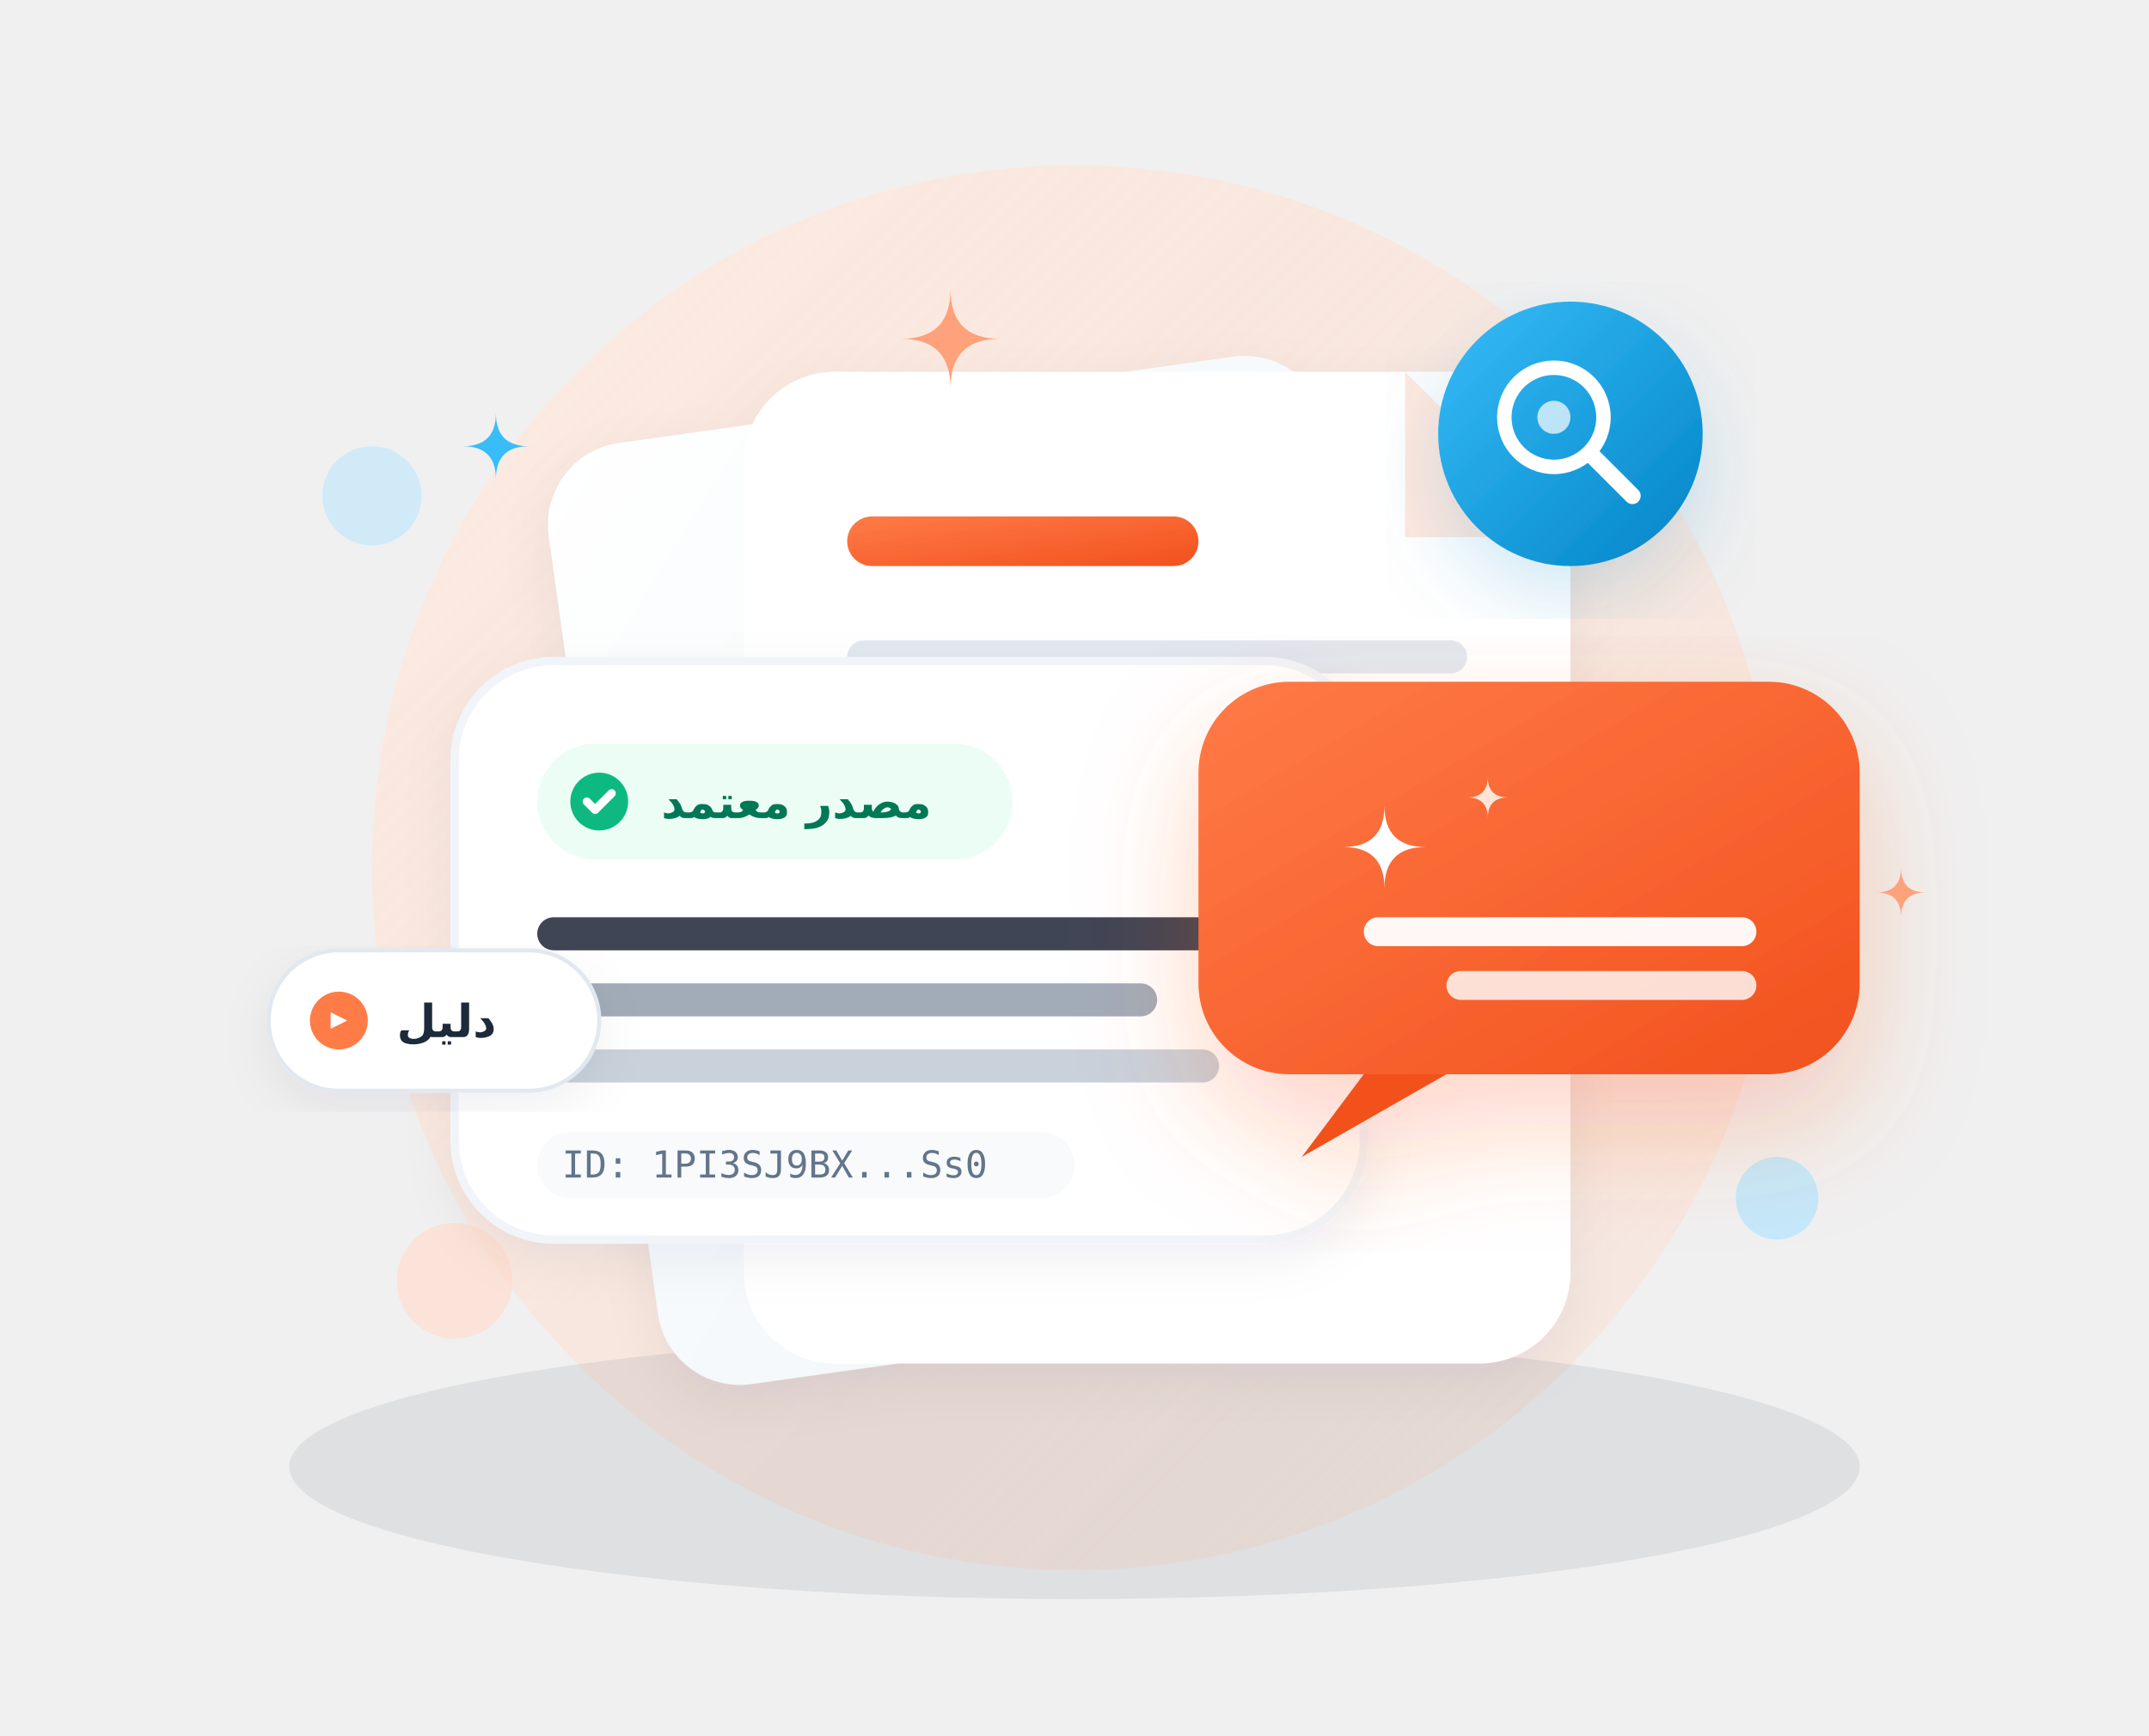
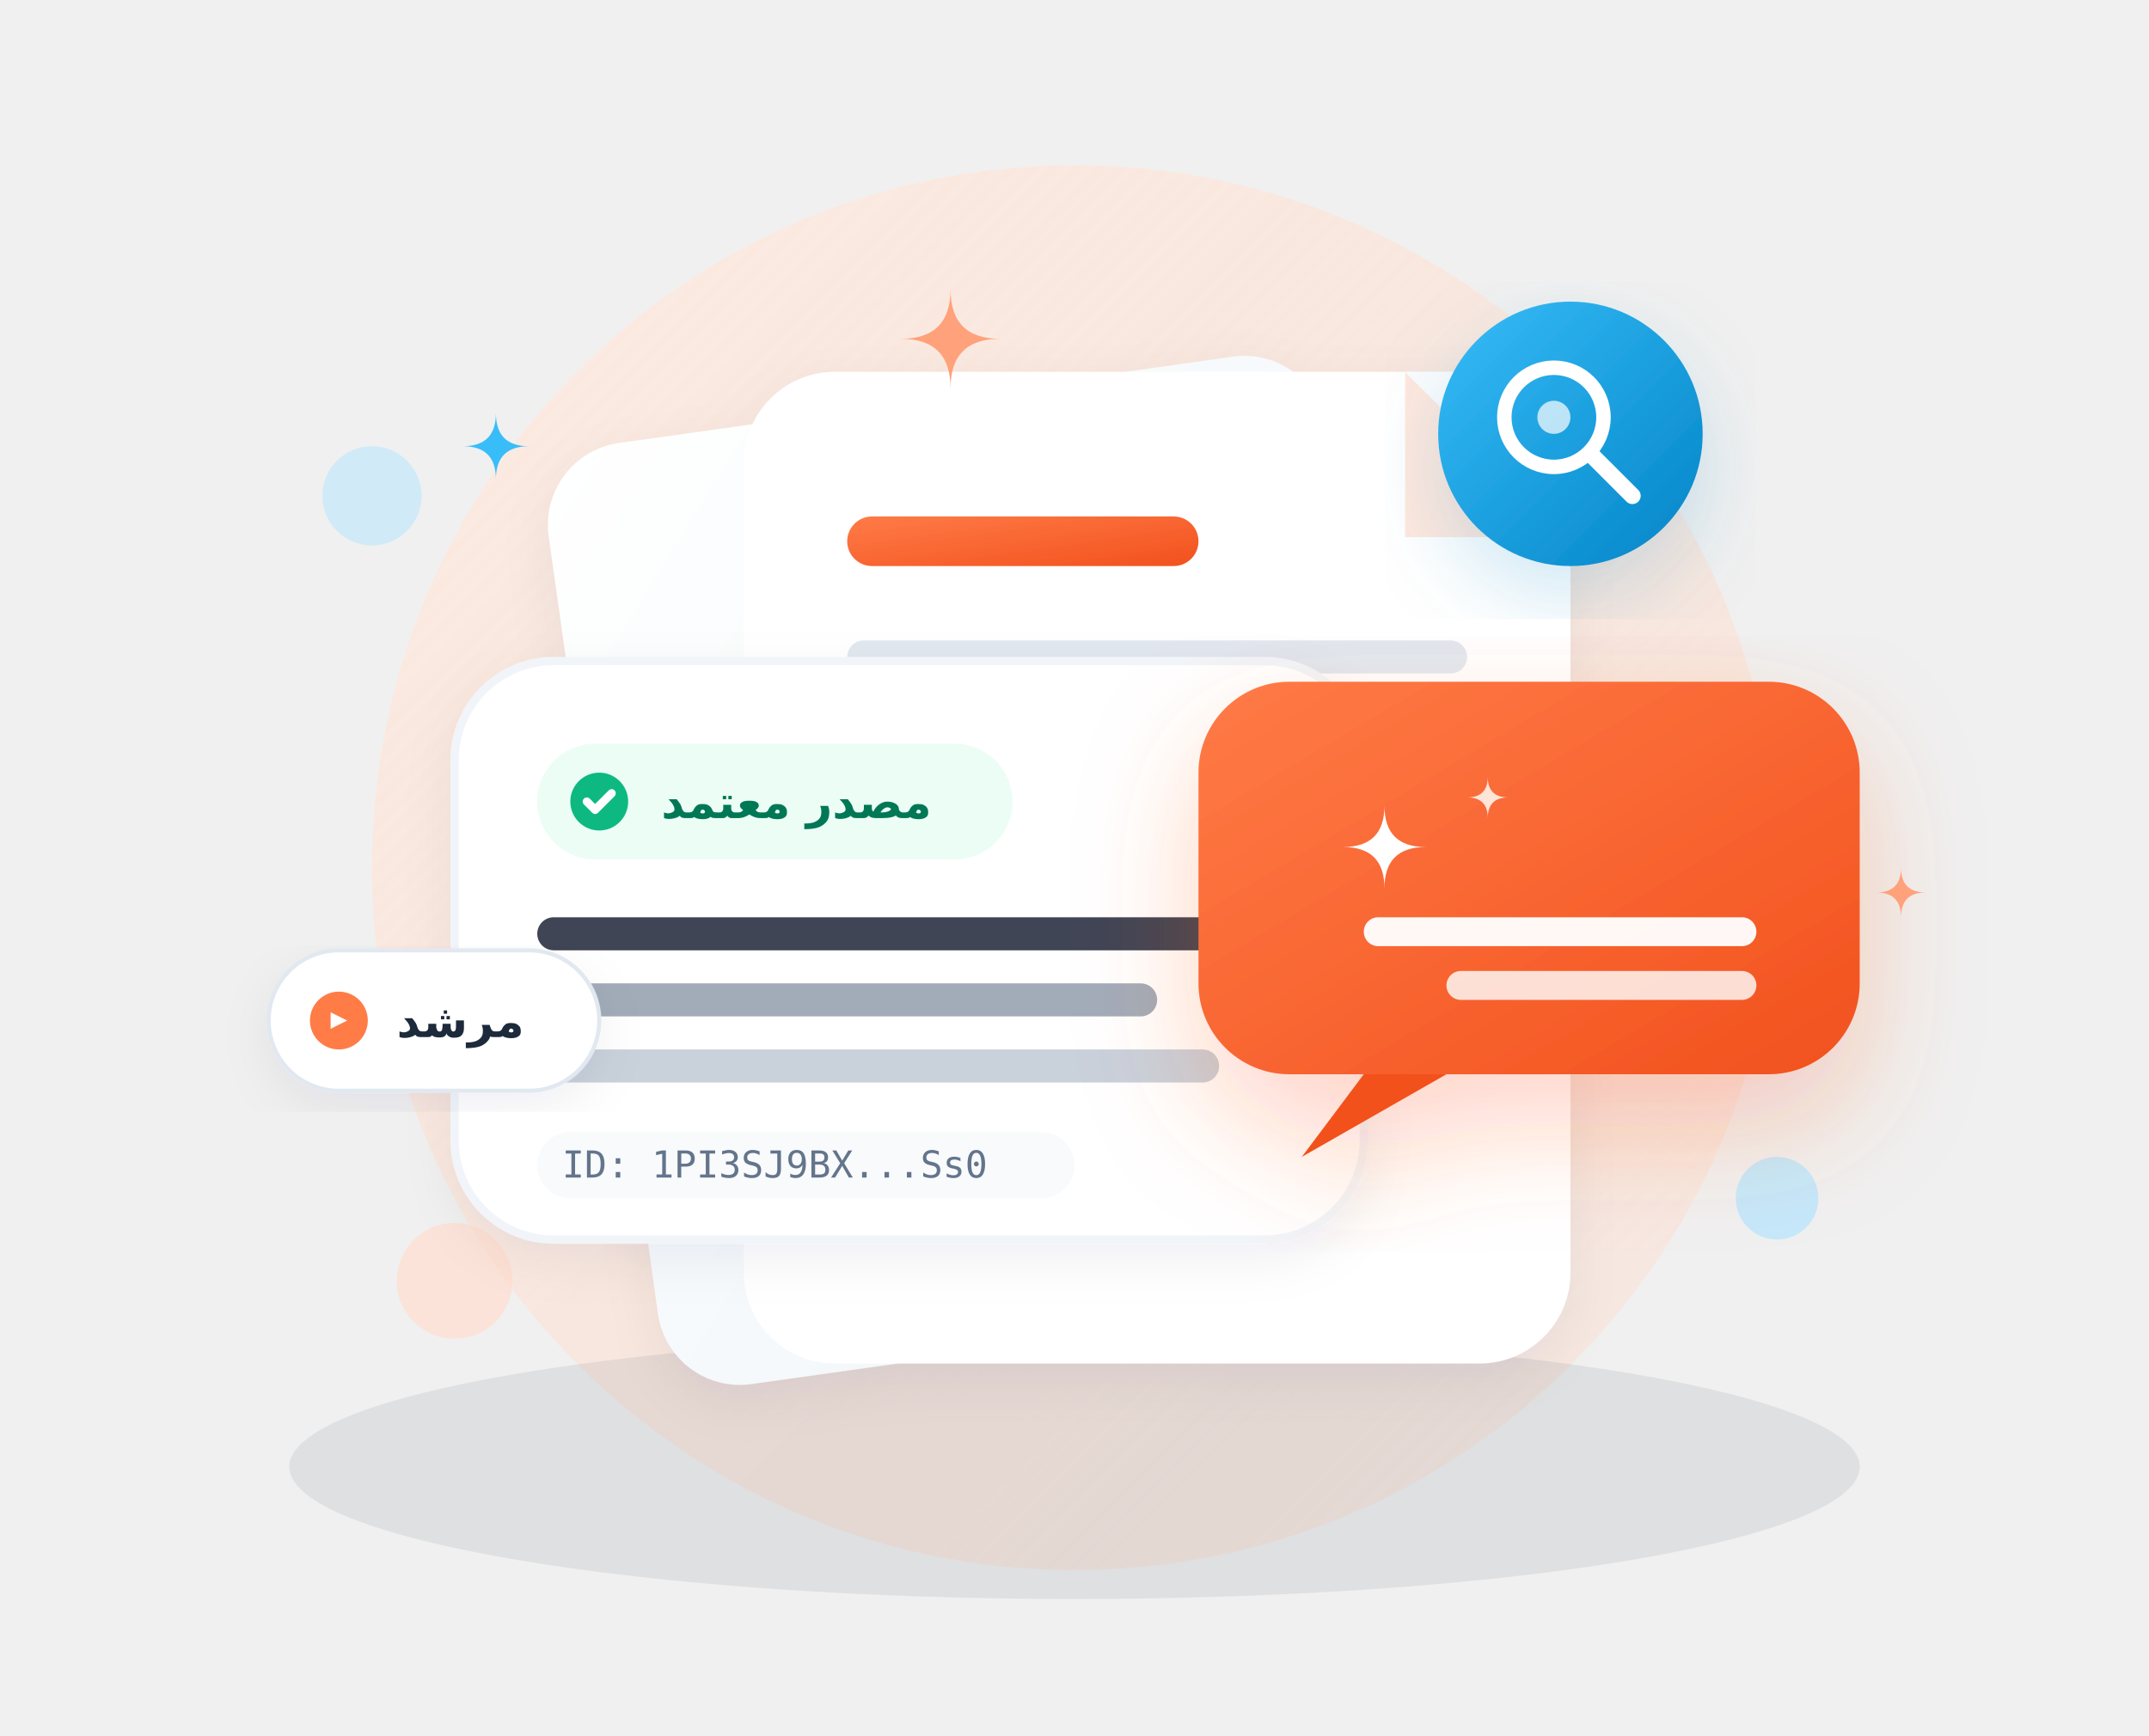
<svg xmlns="http://www.w3.org/2000/svg" viewBox="0 0 520 420" width="100%" height="100%" fill="none">
  <defs>
    <linearGradient id="bgGlow" x1="0%" y1="0%" x2="100%" y2="100%">
      <stop offset="0%" stop-color="#FFEADF" stop-opacity="0.8" />
      <stop offset="100%" stop-color="#FFD6C2" stop-opacity="0.3" />
    </linearGradient>
    <linearGradient id="orangeGrad" x1="0%" y1="0%" x2="100%" y2="100%">
      <stop offset="0%" stop-color="#FF7B47" />
      <stop offset="100%" stop-color="#F2511D" />
    </linearGradient>
    <linearGradient id="cardGrad" x1="0%" y1="0%" x2="100%" y2="100%">
      <stop offset="0%" stop-color="#FFFFFF" />
      <stop offset="100%" stop-color="#F4F8FA" />
    </linearGradient>
    <linearGradient id="docGrad" x1="0%" y1="0%" x2="100%" y2="100%">
      <stop offset="0%" stop-color="#FFFFFF" />
      <stop offset="100%" stop-color="#EDF4F8" />
    </linearGradient>
    <linearGradient id="blueAccent" x1="0%" y1="0%" x2="100%" y2="100%">
      <stop offset="0%" stop-color="#38BDF8" />
      <stop offset="100%" stop-color="#0284C7" />
    </linearGradient>
    <filter id="shadow3D" x="-15%" y="-15%" width="130%" height="130%">
      <feDropShadow dx="0" dy="16" stdDeviation="20" flood-color="#14304A" flood-opacity="0.12" />
      <feDropShadow dx="0" dy="4" stdDeviation="6" flood-color="#14304A" flood-opacity="0.06" />
    </filter>
    <filter id="shadowFloat" x="-20%" y="-20%" width="140%" height="140%">
      <feDropShadow dx="0" dy="12" stdDeviation="14" flood-color="#FF5A26" flood-opacity="0.25" />
    </filter>
    <filter id="badgeShadow" x="-20%" y="-20%" width="140%" height="140%">
      <feDropShadow dx="0" dy="8" stdDeviation="10" flood-color="#0284C7" flood-opacity="0.18" />
    </filter>
  </defs>
  <circle cx="260" cy="210" r="170" fill="url(#bgGlow)" />
  <circle cx="390" cy="110" r="18" fill="#FFCBB3" opacity="0.6" />
  <circle cx="110" cy="310" r="14" fill="#FFDDCF" opacity="0.7" />
  <circle cx="430" cy="290" r="10" fill="#BAE6FD" opacity="0.8" />
  <circle cx="90" cy="120" r="12" fill="#BAE6FD" opacity="0.6" />
  <ellipse cx="260" cy="355" rx="190" ry="32" fill="#0F243A" opacity="0.08" />
  <g filter="url(#shadow3D)">
    <rect x="130" y="110" width="190" height="230" rx="20" fill="url(#docGrad)" transform="rotate(-8 130 110)" />
    <line x1="150" y1="170" x2="250" y2="155" stroke="#CBD5E1" stroke-width="4" stroke-linecap="round" />
    <line x1="155" y1="195" x2="270" y2="180" stroke="#E2E8F0" stroke-width="4" stroke-linecap="round" />
    <line x1="160" y1="220" x2="230" y2="210" stroke="#E2E8F0" stroke-width="4" stroke-linecap="round" />
    <rect x="180" y="90" width="200" height="240" rx="22" fill="#FFFFFF" />
    <path d="M 340 90 L 380 130 L 340 130 Z" fill="#FFE8DE" />
    <path d="M 340 90 L 380 130 L 380 90 Z" fill="#F8FAFC" opacity="0.5" />
    <rect x="205" y="125" width="85" height="12" rx="6" fill="url(#orangeGrad)" />
    <rect x="205" y="155" width="150" height="8" rx="4" fill="#E2E8F0" />
    <rect x="205" y="175" width="135" height="8" rx="4" fill="#E2E8F0" />
    <rect x="205" y="195" width="145" height="8" rx="4" fill="#E2E8F0" />
    <rect x="205" y="215" width="110" height="8" rx="4" fill="#E2E8F0" />
  </g>
  <g filter="url(#shadow3D)">
    <rect x="110" y="160" width="220" height="140" rx="24" fill="#FFFFFF" stroke="#F1F5F9" stroke-width="2" />
    <rect x="130" y="180" width="115" height="28" rx="14" fill="#ECFDF5" />
    <circle cx="145" cy="194" r="7" fill="#10B981" />
    <path d="M 142 194 L 144 196 L 148 192" stroke="#FFFFFF" stroke-width="2" stroke-linecap="round" stroke-linejoin="round" />
    <text x="160" y="198" font-family="Tajawal, sans-serif" font-size="11" font-weight="bold" fill="#047857">مصدر معتمد</text>
    <rect x="130" y="222" width="180" height="8" rx="4" fill="#0F172A" opacity="0.8" />
    <rect x="130" y="238" width="150" height="8" rx="4" fill="#64748B" opacity="0.6" />
    <rect x="130" y="254" width="165" height="8" rx="4" fill="#94A3B8" opacity="0.5" />
    <rect x="130" y="274" width="130" height="16" rx="8" fill="#F8FAFC" />
    <text x="136" y="285" font-family="monospace" font-size="9" fill="#64748B">ID: 1PI3SJ9BX...Ss0</text>
  </g>
  <g filter="url(#shadowFloat)">
    <rect x="290" y="165" width="160" height="95" rx="22" fill="url(#orangeGrad)" />
    <path d="M 330 260 L 315 280 L 350 260 Z" fill="#F2511D" />
    <path d="M 335 195 Q 335 205 345 205 Q 335 205 335 215 Q 335 205 325 205 Q 335 205 335 195 Z" fill="#FFFFFF" />
    <path d="M 360 188 Q 360 193 365 193 Q 360 193 360 198 Q 360 193 355 193 Q 360 193 360 188 Z" fill="#FFE5D9" />
    <rect x="330" y="222" width="95" height="7" rx="3.5" fill="#FFFFFF" opacity="0.95" />
    <rect x="350" y="235" width="75" height="7" rx="3.5" fill="#FFFFFF" opacity="0.8" />
  </g>
  <g filter="url(#badgeShadow)">
    <circle cx="380" cy="105" r="32" fill="url(#blueAccent)" />
    <circle cx="376" cy="101" r="12" stroke="#FFFFFF" stroke-width="3.5" fill="none" />
    <line x1="385" y1="110" x2="395" y2="120" stroke="#FFFFFF" stroke-width="4" stroke-linecap="round" />
    <circle cx="376" cy="101" r="4" fill="#FFFFFF" opacity="0.7" />
  </g>
  <g filter="url(#shadow3D)">
    <rect x="65" y="230" width="80" height="34" rx="17" fill="#FFFFFF" stroke="#E2E8F0" />
    <circle cx="82" cy="247" r="7" fill="#FF7B47" />
    <path d="M 80 245 L 84 247 L 80 249 Z" fill="#FFFFFF" />
-     <text x="96" y="251" font-family="Tajawal, sans-serif" font-size="11" font-weight="bold" fill="#1E293B">دليل</text>
+     <text x="96" y="251" font-family="Tajawal, sans-serif" font-size="11" font-weight="bold" fill="#1E293B">مرشد</text>
  </g>
  <path d="M 230 70 Q 230 82 242 82 Q 230 82 230 94 Q 230 82 218 82 Q 230 82 230 70 Z" fill="#FFA17A" />
  <path d="M 120 100 Q 120 108 128 108 Q 120 108 120 116 Q 120 108 112 108 Q 120 108 120 100 Z" fill="#38BDF8" />
  <path d="M 460 210 Q 460 216 466 216 Q 460 216 460 222 Q 460 216 454 216 Q 460 216 460 210 Z" fill="#FFA17A" />
</svg>
